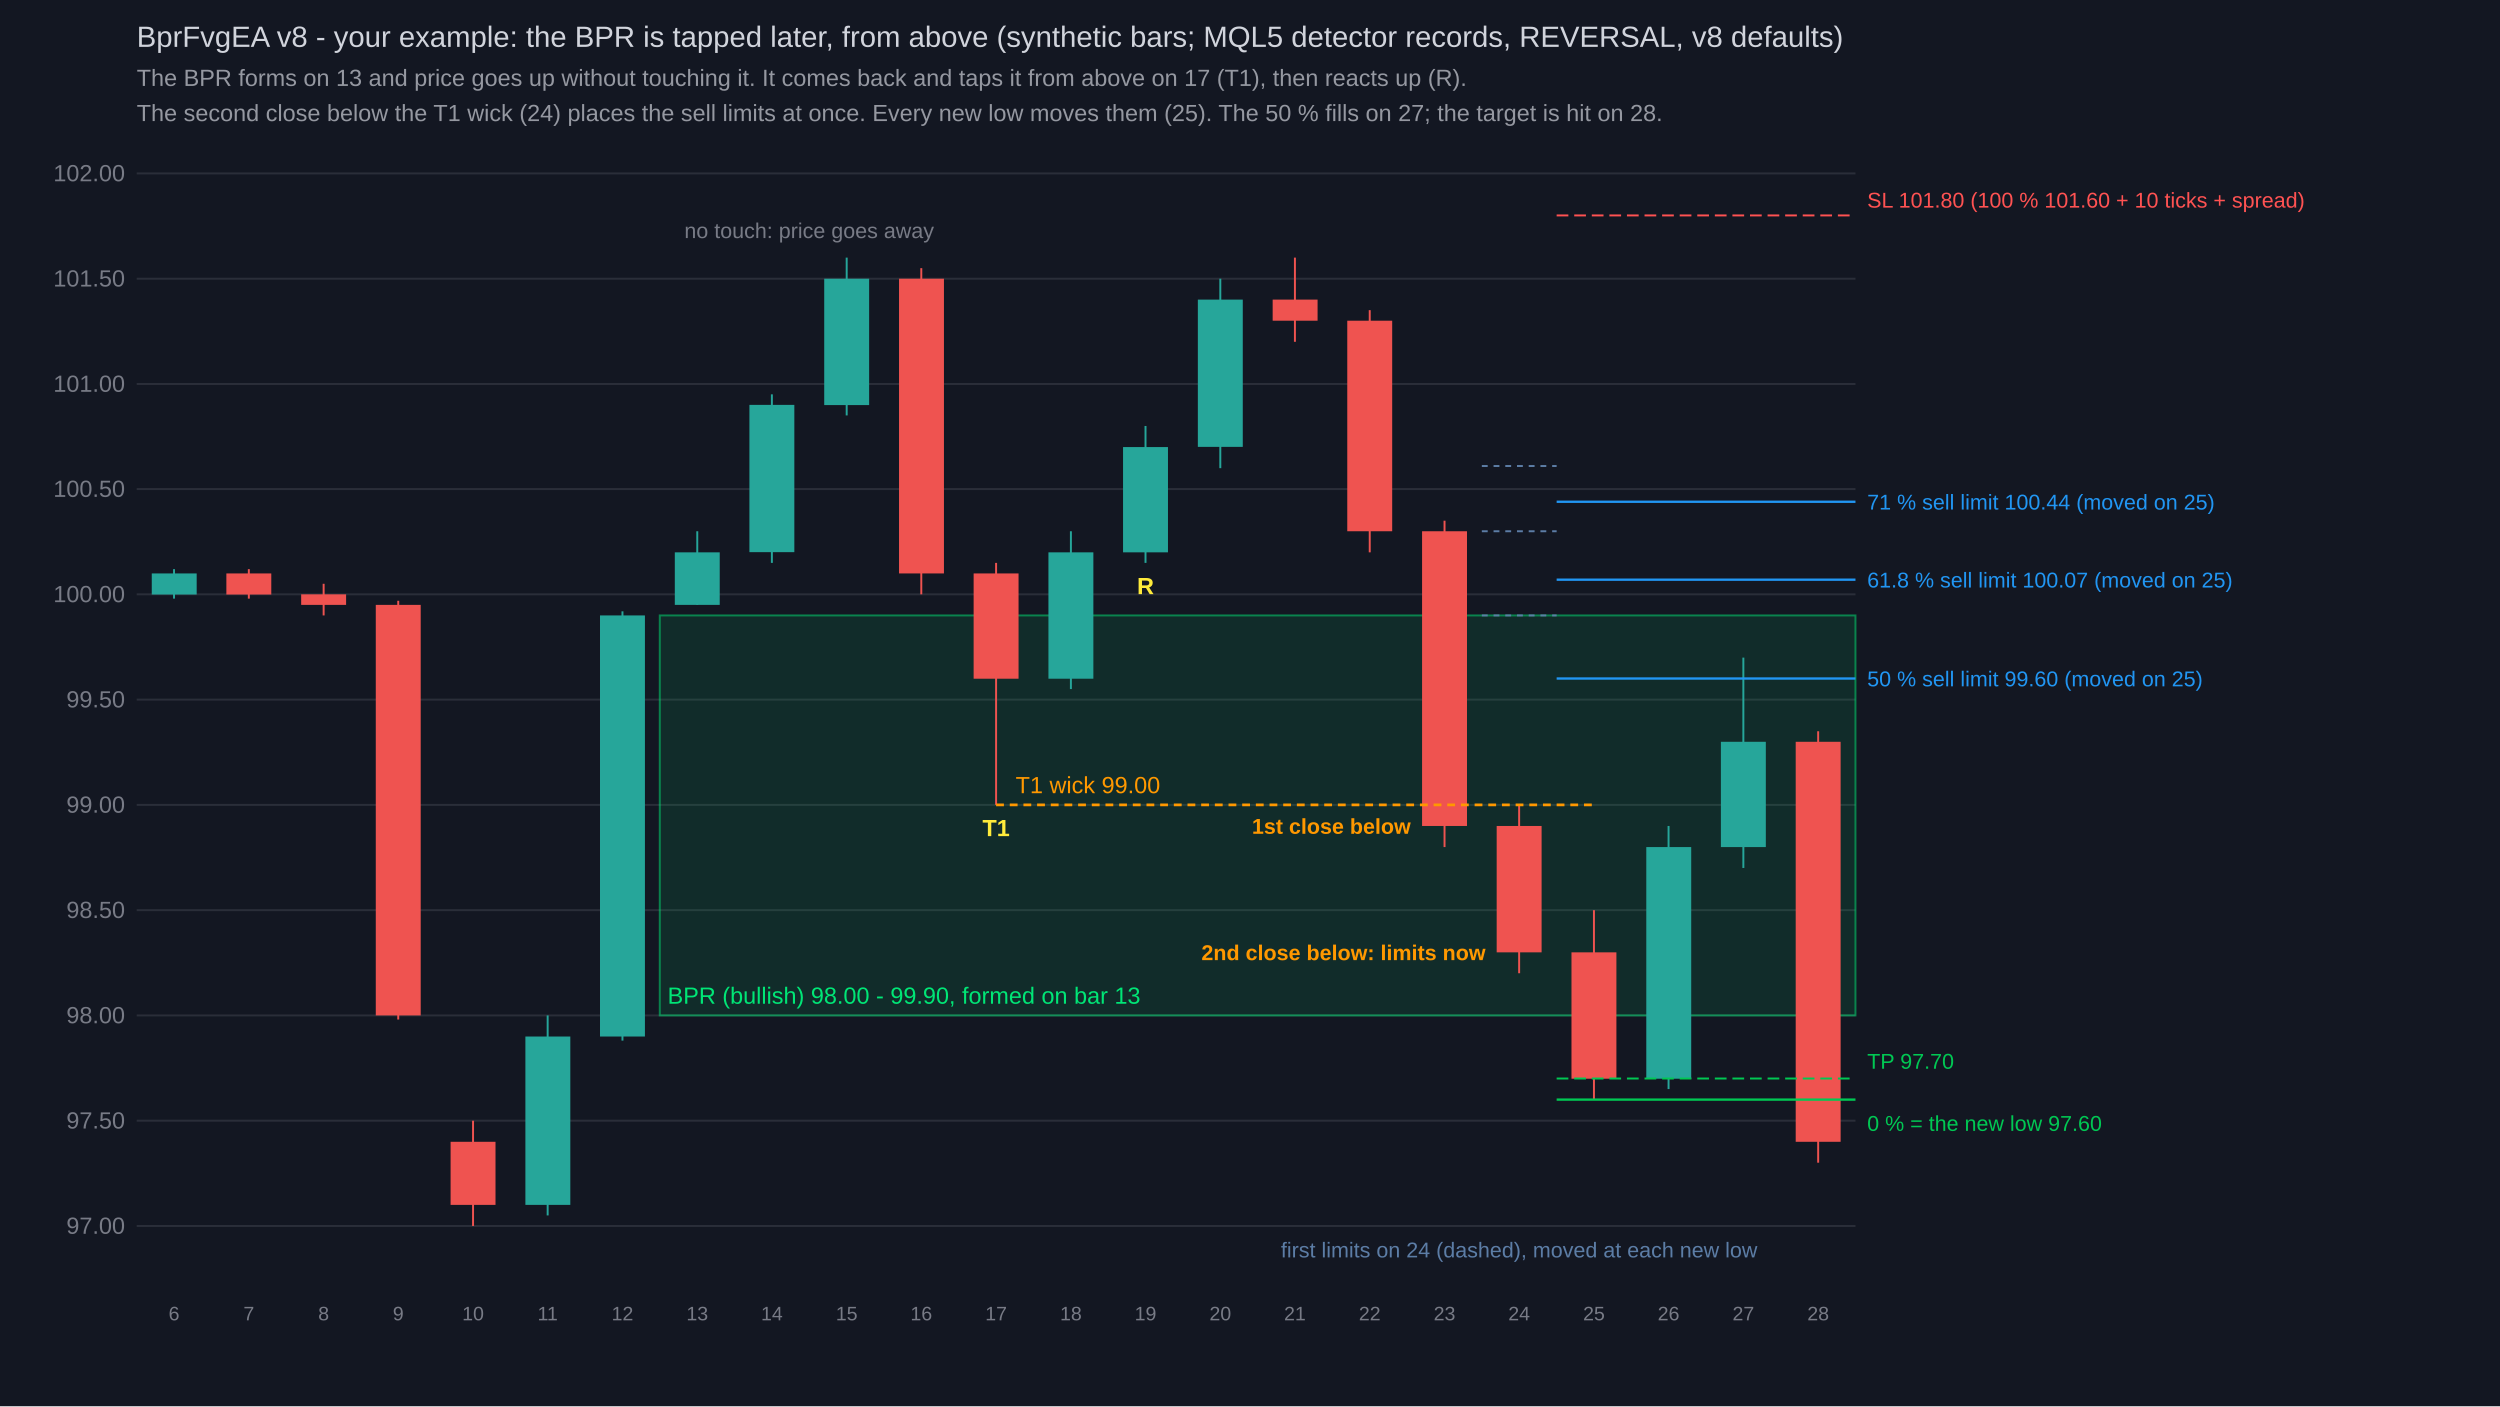
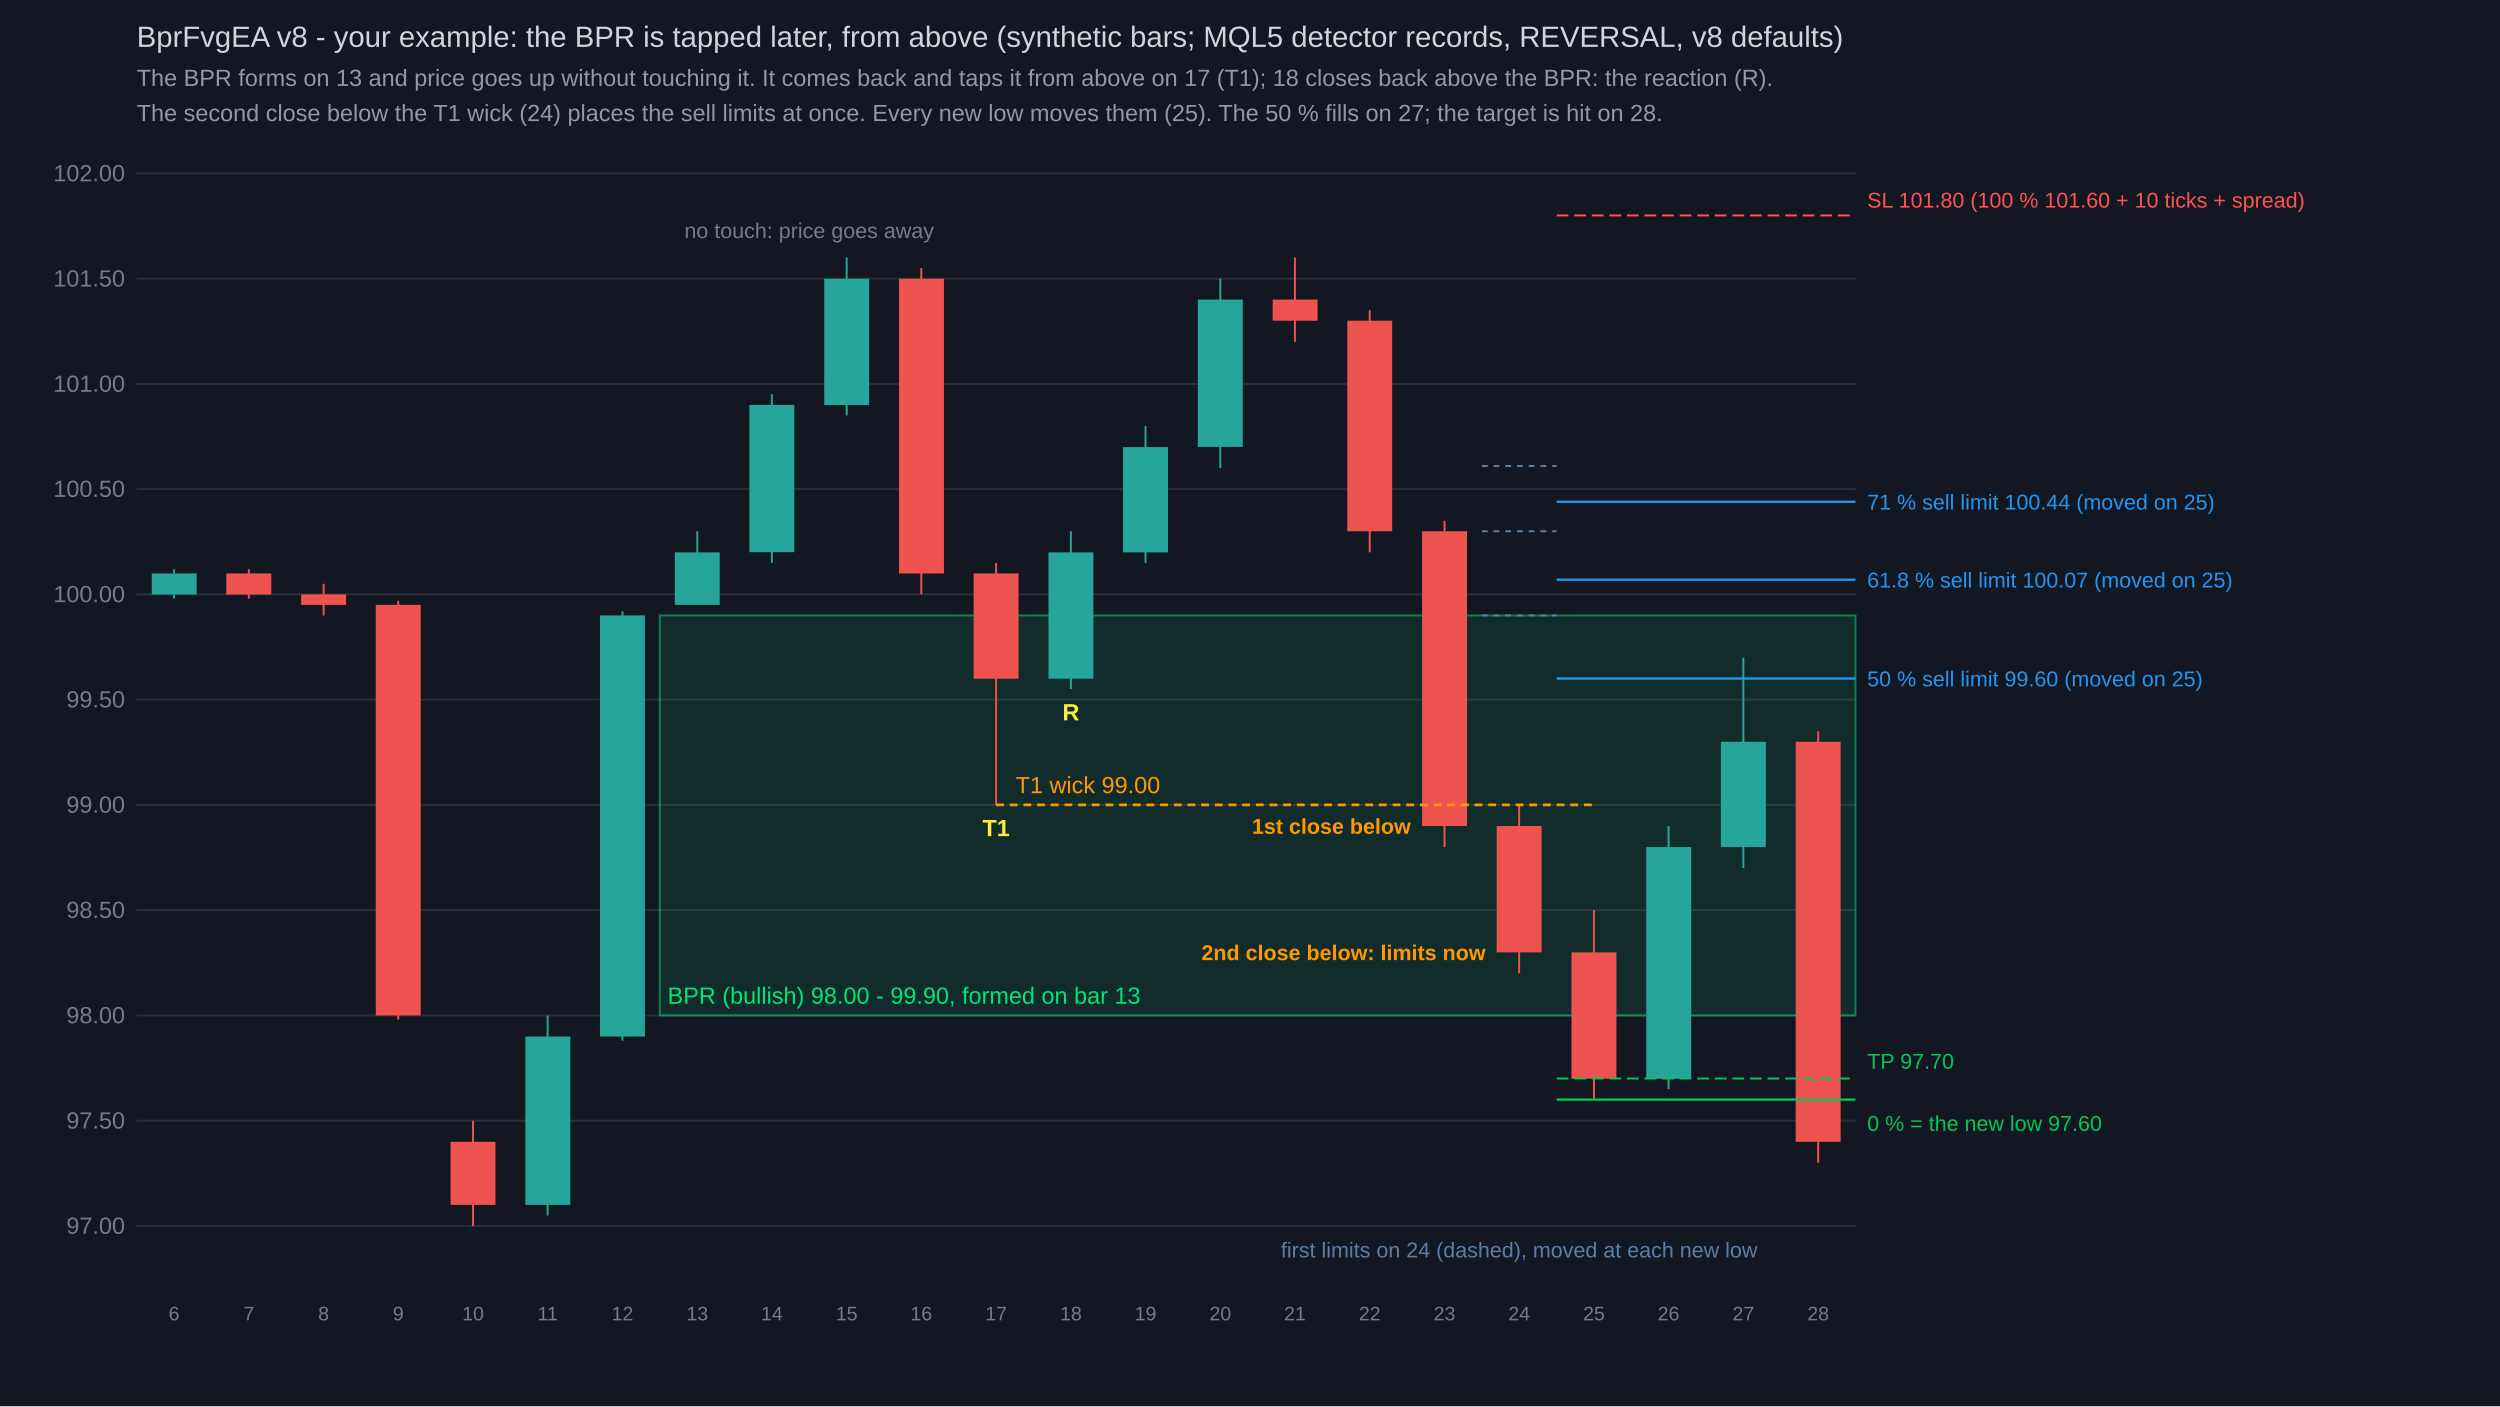
<svg xmlns="http://www.w3.org/2000/svg" width="1280" height="720" font-family="Arial" font-size="12">
  <rect width="1280" height="720" fill="#131722" />
  <text x="70.0" y="24.0" fill="#d1d4dc" text-anchor="start" font-size="15">BprFvgEA v8 - your example: the BPR is tapped later, from above (synthetic bars; MQL5 detector records, REVERSAL, v8 defaults)</text>
-   <text x="70.0" y="44.0" fill="#9598a1" text-anchor="start" font-size="12">The BPR forms on 13 and price goes up without touching it. It comes back and taps it from above on 17 (T1), then reacts up (R).</text>
+   <text x="70.0" y="44.0" fill="#9598a1" text-anchor="start" font-size="12">The BPR forms on 13 and price goes up without touching it. It comes back and taps it from above on 17 (T1); 18 closes back above the BPR: the reaction (R).</text>
  <text x="70.0" y="62.0" fill="#9598a1" text-anchor="start" font-size="12">The second close below the T1 wick (24) places the sell limits at once. Every new low moves them (25). The 50 % fills on 27; the target is hit on 28.</text>
  <line x1="70.0" x2="950.0" y1="627.7" y2="627.7" stroke="#2a2e39" stroke-width="1.0" />
  <text x="64.0" y="631.7" fill="#787b86" text-anchor="end" font-size="12">97.00</text>
  <line x1="70.0" x2="950.0" y1="573.8" y2="573.8" stroke="#2a2e39" stroke-width="1.0" />
  <text x="64.0" y="577.8" fill="#787b86" text-anchor="end" font-size="12">97.50</text>
  <line x1="70.0" x2="950.0" y1="519.9" y2="519.9" stroke="#2a2e39" stroke-width="1.0" />
  <text x="64.0" y="523.9" fill="#787b86" text-anchor="end" font-size="12">98.00</text>
  <line x1="70.0" x2="950.0" y1="466.0" y2="466.0" stroke="#2a2e39" stroke-width="1.0" />
  <text x="64.0" y="470.0" fill="#787b86" text-anchor="end" font-size="12">98.50</text>
  <line x1="70.0" x2="950.0" y1="412.1" y2="412.1" stroke="#2a2e39" stroke-width="1.0" />
  <text x="64.0" y="416.1" fill="#787b86" text-anchor="end" font-size="12">99.00</text>
  <line x1="70.0" x2="950.0" y1="358.2" y2="358.2" stroke="#2a2e39" stroke-width="1.0" />
  <text x="64.0" y="362.2" fill="#787b86" text-anchor="end" font-size="12">99.50</text>
  <line x1="70.0" x2="950.0" y1="304.3" y2="304.3" stroke="#2a2e39" stroke-width="1.0" />
  <text x="64.0" y="308.3" fill="#787b86" text-anchor="end" font-size="12">100.00</text>
  <line x1="70.0" x2="950.0" y1="250.4" y2="250.4" stroke="#2a2e39" stroke-width="1.0" />
  <text x="64.0" y="254.4" fill="#787b86" text-anchor="end" font-size="12">100.50</text>
  <line x1="70.0" x2="950.0" y1="196.6" y2="196.6" stroke="#2a2e39" stroke-width="1.0" />
  <text x="64.0" y="200.6" fill="#787b86" text-anchor="end" font-size="12">101.00</text>
  <line x1="70.0" x2="950.0" y1="142.7" y2="142.7" stroke="#2a2e39" stroke-width="1.0" />
  <text x="64.0" y="146.7" fill="#787b86" text-anchor="end" font-size="12">101.50</text>
  <line x1="70.0" x2="950.0" y1="88.8" y2="88.8" stroke="#2a2e39" stroke-width="1.0" />
  <text x="64.0" y="92.8" fill="#787b86" text-anchor="end" font-size="12">102.00</text>
  <rect x="337.8" y="315.1" width="612.2" height="204.8" fill="#00e676" fill-opacity="0.10" stroke="#00e676" stroke-opacity="0.5" />
  <text x="341.8" y="513.9" fill="#00e676" text-anchor="start" font-size="12">BPR (bullish)  98.00 - 99.90, formed on bar 13</text>
  <line x1="89.1" x2="89.1" y1="291.4" y2="306.5" stroke="#26a69a" />
  <rect x="77.7" y="293.6" width="23.0" height="10.8" fill="#26a69a" />
  <text x="89.1" y="676.0" fill="#787b86" text-anchor="middle" font-size="10">6</text>
  <line x1="127.4" x2="127.4" y1="291.4" y2="306.5" stroke="#ef5350" />
  <rect x="115.9" y="293.6" width="23.0" height="10.8" fill="#ef5350" />
  <text x="127.4" y="676.0" fill="#787b86" text-anchor="middle" font-size="10">7</text>
  <line x1="165.7" x2="165.7" y1="298.9" y2="315.1" stroke="#ef5350" />
  <rect x="154.2" y="304.3" width="23.0" height="5.4" fill="#ef5350" />
  <text x="165.7" y="676.0" fill="#787b86" text-anchor="middle" font-size="10">8</text>
  <line x1="203.9" x2="203.9" y1="307.6" y2="522.0" stroke="#ef5350" />
  <rect x="192.4" y="309.7" width="23.0" height="210.2" fill="#ef5350" />
  <text x="203.9" y="676.0" fill="#787b86" text-anchor="middle" font-size="10">9</text>
  <line x1="242.2" x2="242.2" y1="573.8" y2="627.7" stroke="#ef5350" />
  <rect x="230.7" y="584.6" width="23.0" height="32.3" fill="#ef5350" />
  <text x="242.2" y="676.0" fill="#787b86" text-anchor="middle" font-size="10">10</text>
  <line x1="280.4" x2="280.4" y1="519.9" y2="622.3" stroke="#26a69a" />
  <rect x="269.0" y="530.7" width="23.0" height="86.2" fill="#26a69a" />
  <text x="280.4" y="676.0" fill="#787b86" text-anchor="middle" font-size="10">11</text>
  <line x1="318.7" x2="318.7" y1="313.0" y2="532.8" stroke="#26a69a" />
  <rect x="307.2" y="315.1" width="23.0" height="215.6" fill="#26a69a" />
  <text x="318.7" y="676.0" fill="#787b86" text-anchor="middle" font-size="10">12</text>
  <line x1="357.0" x2="357.0" y1="272.0" y2="309.7" stroke="#26a69a" />
  <rect x="345.5" y="282.8" width="23.0" height="26.9" fill="#26a69a" />
  <text x="357.0" y="676.0" fill="#787b86" text-anchor="middle" font-size="10">13</text>
  <line x1="395.2" x2="395.2" y1="201.9" y2="288.2" stroke="#26a69a" />
  <rect x="383.7" y="207.3" width="23.0" height="75.4" fill="#26a69a" />
  <text x="395.2" y="676.0" fill="#787b86" text-anchor="middle" font-size="10">14</text>
  <line x1="433.5" x2="433.5" y1="131.9" y2="212.7" stroke="#26a69a" />
  <rect x="422.0" y="142.7" width="23.0" height="64.7" fill="#26a69a" />
  <text x="433.5" y="676.0" fill="#787b86" text-anchor="middle" font-size="10">15</text>
  <line x1="471.7" x2="471.7" y1="137.3" y2="304.3" stroke="#ef5350" />
  <rect x="460.3" y="142.7" width="23.0" height="150.9" fill="#ef5350" />
  <text x="471.7" y="676.0" fill="#787b86" text-anchor="middle" font-size="10">16</text>
  <line x1="510.0" x2="510.0" y1="288.2" y2="412.1" stroke="#ef5350" />
  <rect x="498.5" y="293.6" width="23.0" height="53.9" fill="#ef5350" />
  <text x="510.0" y="676.0" fill="#787b86" text-anchor="middle" font-size="10">17</text>
  <line x1="548.3" x2="548.3" y1="272.0" y2="352.8" stroke="#26a69a" />
  <rect x="536.8" y="282.8" width="23.0" height="64.7" fill="#26a69a" />
  <text x="548.3" y="676.0" fill="#787b86" text-anchor="middle" font-size="10">18</text>
  <line x1="586.5" x2="586.5" y1="218.1" y2="288.2" stroke="#26a69a" />
  <rect x="575.0" y="228.9" width="23.0" height="53.9" fill="#26a69a" />
  <text x="586.5" y="676.0" fill="#787b86" text-anchor="middle" font-size="10">19</text>
  <line x1="624.8" x2="624.8" y1="142.7" y2="239.7" stroke="#26a69a" />
  <rect x="613.3" y="153.4" width="23.0" height="75.4" fill="#26a69a" />
  <text x="624.8" y="676.0" fill="#787b86" text-anchor="middle" font-size="10">20</text>
  <line x1="663.0" x2="663.0" y1="131.9" y2="175.0" stroke="#ef5350" />
  <rect x="651.6" y="153.4" width="23.0" height="10.8" fill="#ef5350" />
  <text x="663.0" y="676.0" fill="#787b86" text-anchor="middle" font-size="10">21</text>
  <line x1="701.3" x2="701.3" y1="158.8" y2="282.8" stroke="#ef5350" />
  <rect x="689.8" y="164.2" width="23.0" height="107.8" fill="#ef5350" />
  <text x="701.3" y="676.0" fill="#787b86" text-anchor="middle" font-size="10">22</text>
  <line x1="739.6" x2="739.6" y1="266.6" y2="433.7" stroke="#ef5350" />
  <rect x="728.1" y="272.0" width="23.0" height="150.9" fill="#ef5350" />
  <text x="739.6" y="676.0" fill="#787b86" text-anchor="middle" font-size="10">23</text>
  <line x1="777.8" x2="777.8" y1="412.1" y2="498.3" stroke="#ef5350" />
  <rect x="766.3" y="422.9" width="23.0" height="64.7" fill="#ef5350" />
  <text x="777.8" y="676.0" fill="#787b86" text-anchor="middle" font-size="10">24</text>
  <line x1="816.1" x2="816.1" y1="466.0" y2="563.0" stroke="#ef5350" />
  <rect x="804.6" y="487.6" width="23.0" height="64.7" fill="#ef5350" />
  <text x="816.1" y="676.0" fill="#787b86" text-anchor="middle" font-size="10">25</text>
  <line x1="854.3" x2="854.3" y1="422.9" y2="557.6" stroke="#26a69a" />
  <rect x="842.9" y="433.7" width="23.0" height="118.6" fill="#26a69a" />
  <text x="854.3" y="676.0" fill="#787b86" text-anchor="middle" font-size="10">26</text>
  <line x1="892.6" x2="892.6" y1="336.7" y2="444.4" stroke="#26a69a" />
  <rect x="881.1" y="379.8" width="23.0" height="53.9" fill="#26a69a" />
  <text x="892.6" y="676.0" fill="#787b86" text-anchor="middle" font-size="10">27</text>
  <line x1="930.9" x2="930.9" y1="374.4" y2="595.3" stroke="#ef5350" />
  <rect x="919.4" y="379.8" width="23.0" height="204.8" fill="#ef5350" />
  <text x="930.9" y="676.0" fill="#787b86" text-anchor="middle" font-size="10">28</text>
  <text x="414.3" y="121.9" fill="#787b86" text-anchor="middle" font-size="11">no touch: price goes away</text>
  <text x="510.0" y="428.1" fill="#ffeb3b" text-anchor="middle" font-size="12" font-weight="bold">T1</text>
-   <text x="586.5" y="304.2" fill="#ffeb3b" text-anchor="middle" font-size="12" font-weight="bold">R</text>
+   <text x="548.3" y="368.8" fill="#ffeb3b" text-anchor="middle" font-size="12" font-weight="bold">R</text>
  <line x1="510.0" x2="816.1" y1="412.1" y2="412.1" stroke="#ff9800" stroke-width="1.4" stroke-dasharray="4,3" />
  <text x="520.0" y="406.1" fill="#ff9800" text-anchor="start" font-size="12">T1 wick 99.00</text>
  <text x="722.3" y="426.9" fill="#ff9800" text-anchor="end" font-size="11" font-weight="bold">1st close below</text>
  <text x="760.6" y="491.6" fill="#ff9800" text-anchor="end" font-size="11" font-weight="bold">2nd close below: limits now</text>
  <line x1="758.7" x2="797.0" y1="315.1" y2="315.1" stroke="#5c7da6" stroke-width="1.0" stroke-dasharray="3,3" />
  <line x1="758.7" x2="797.0" y1="272.0" y2="272.0" stroke="#5c7da6" stroke-width="1.0" stroke-dasharray="3,3" />
  <line x1="758.7" x2="797.0" y1="238.6" y2="238.6" stroke="#5c7da6" stroke-width="1.0" stroke-dasharray="3,3" />
  <line x1="797.0" x2="950.0" y1="347.4" y2="347.4" stroke="#2196f3" stroke-width="1.2" />
  <text x="956.0" y="351.4" fill="#2196f3" text-anchor="start" font-size="11">50 % sell limit 99.60 (moved on 25)</text>
  <line x1="797.0" x2="950.0" y1="296.8" y2="296.8" stroke="#2196f3" stroke-width="1.2" />
  <text x="956.0" y="300.8" fill="#2196f3" text-anchor="start" font-size="11">61.8 % sell limit 100.07 (moved on 25)</text>
  <line x1="797.0" x2="950.0" y1="256.9" y2="256.9" stroke="#2196f3" stroke-width="1.2" />
  <text x="956.0" y="260.9" fill="#2196f3" text-anchor="start" font-size="11">71 % sell limit 100.44 (moved on 25)</text>
  <line x1="797.0" x2="950.0" y1="110.3" y2="110.3" stroke="#ff5252" stroke-width="1.0" stroke-dasharray="6,3" />
  <text x="956.0" y="106.3" fill="#ff5252" text-anchor="start" font-size="11">SL 101.80 (100 % 101.60 + 10 ticks + spread)</text>
  <line x1="797.0" x2="950.0" y1="563.0" y2="563.0" stroke="#00c853" stroke-width="1.2" />
  <text x="956.0" y="579.0" fill="#00c853" text-anchor="start" font-size="11">0 % = the new low 97.60</text>
  <line x1="797.0" x2="950.0" y1="552.2" y2="552.2" stroke="#00c853" stroke-width="1.0" stroke-dasharray="6,3" />
  <text x="956.0" y="547.2" fill="#00c853" text-anchor="start" font-size="11">TP 97.70</text>
  <text x="777.8" y="643.8" fill="#5c7da6" text-anchor="middle" font-size="11">first limits on 24 (dashed), moved at each new low</text>
</svg>
